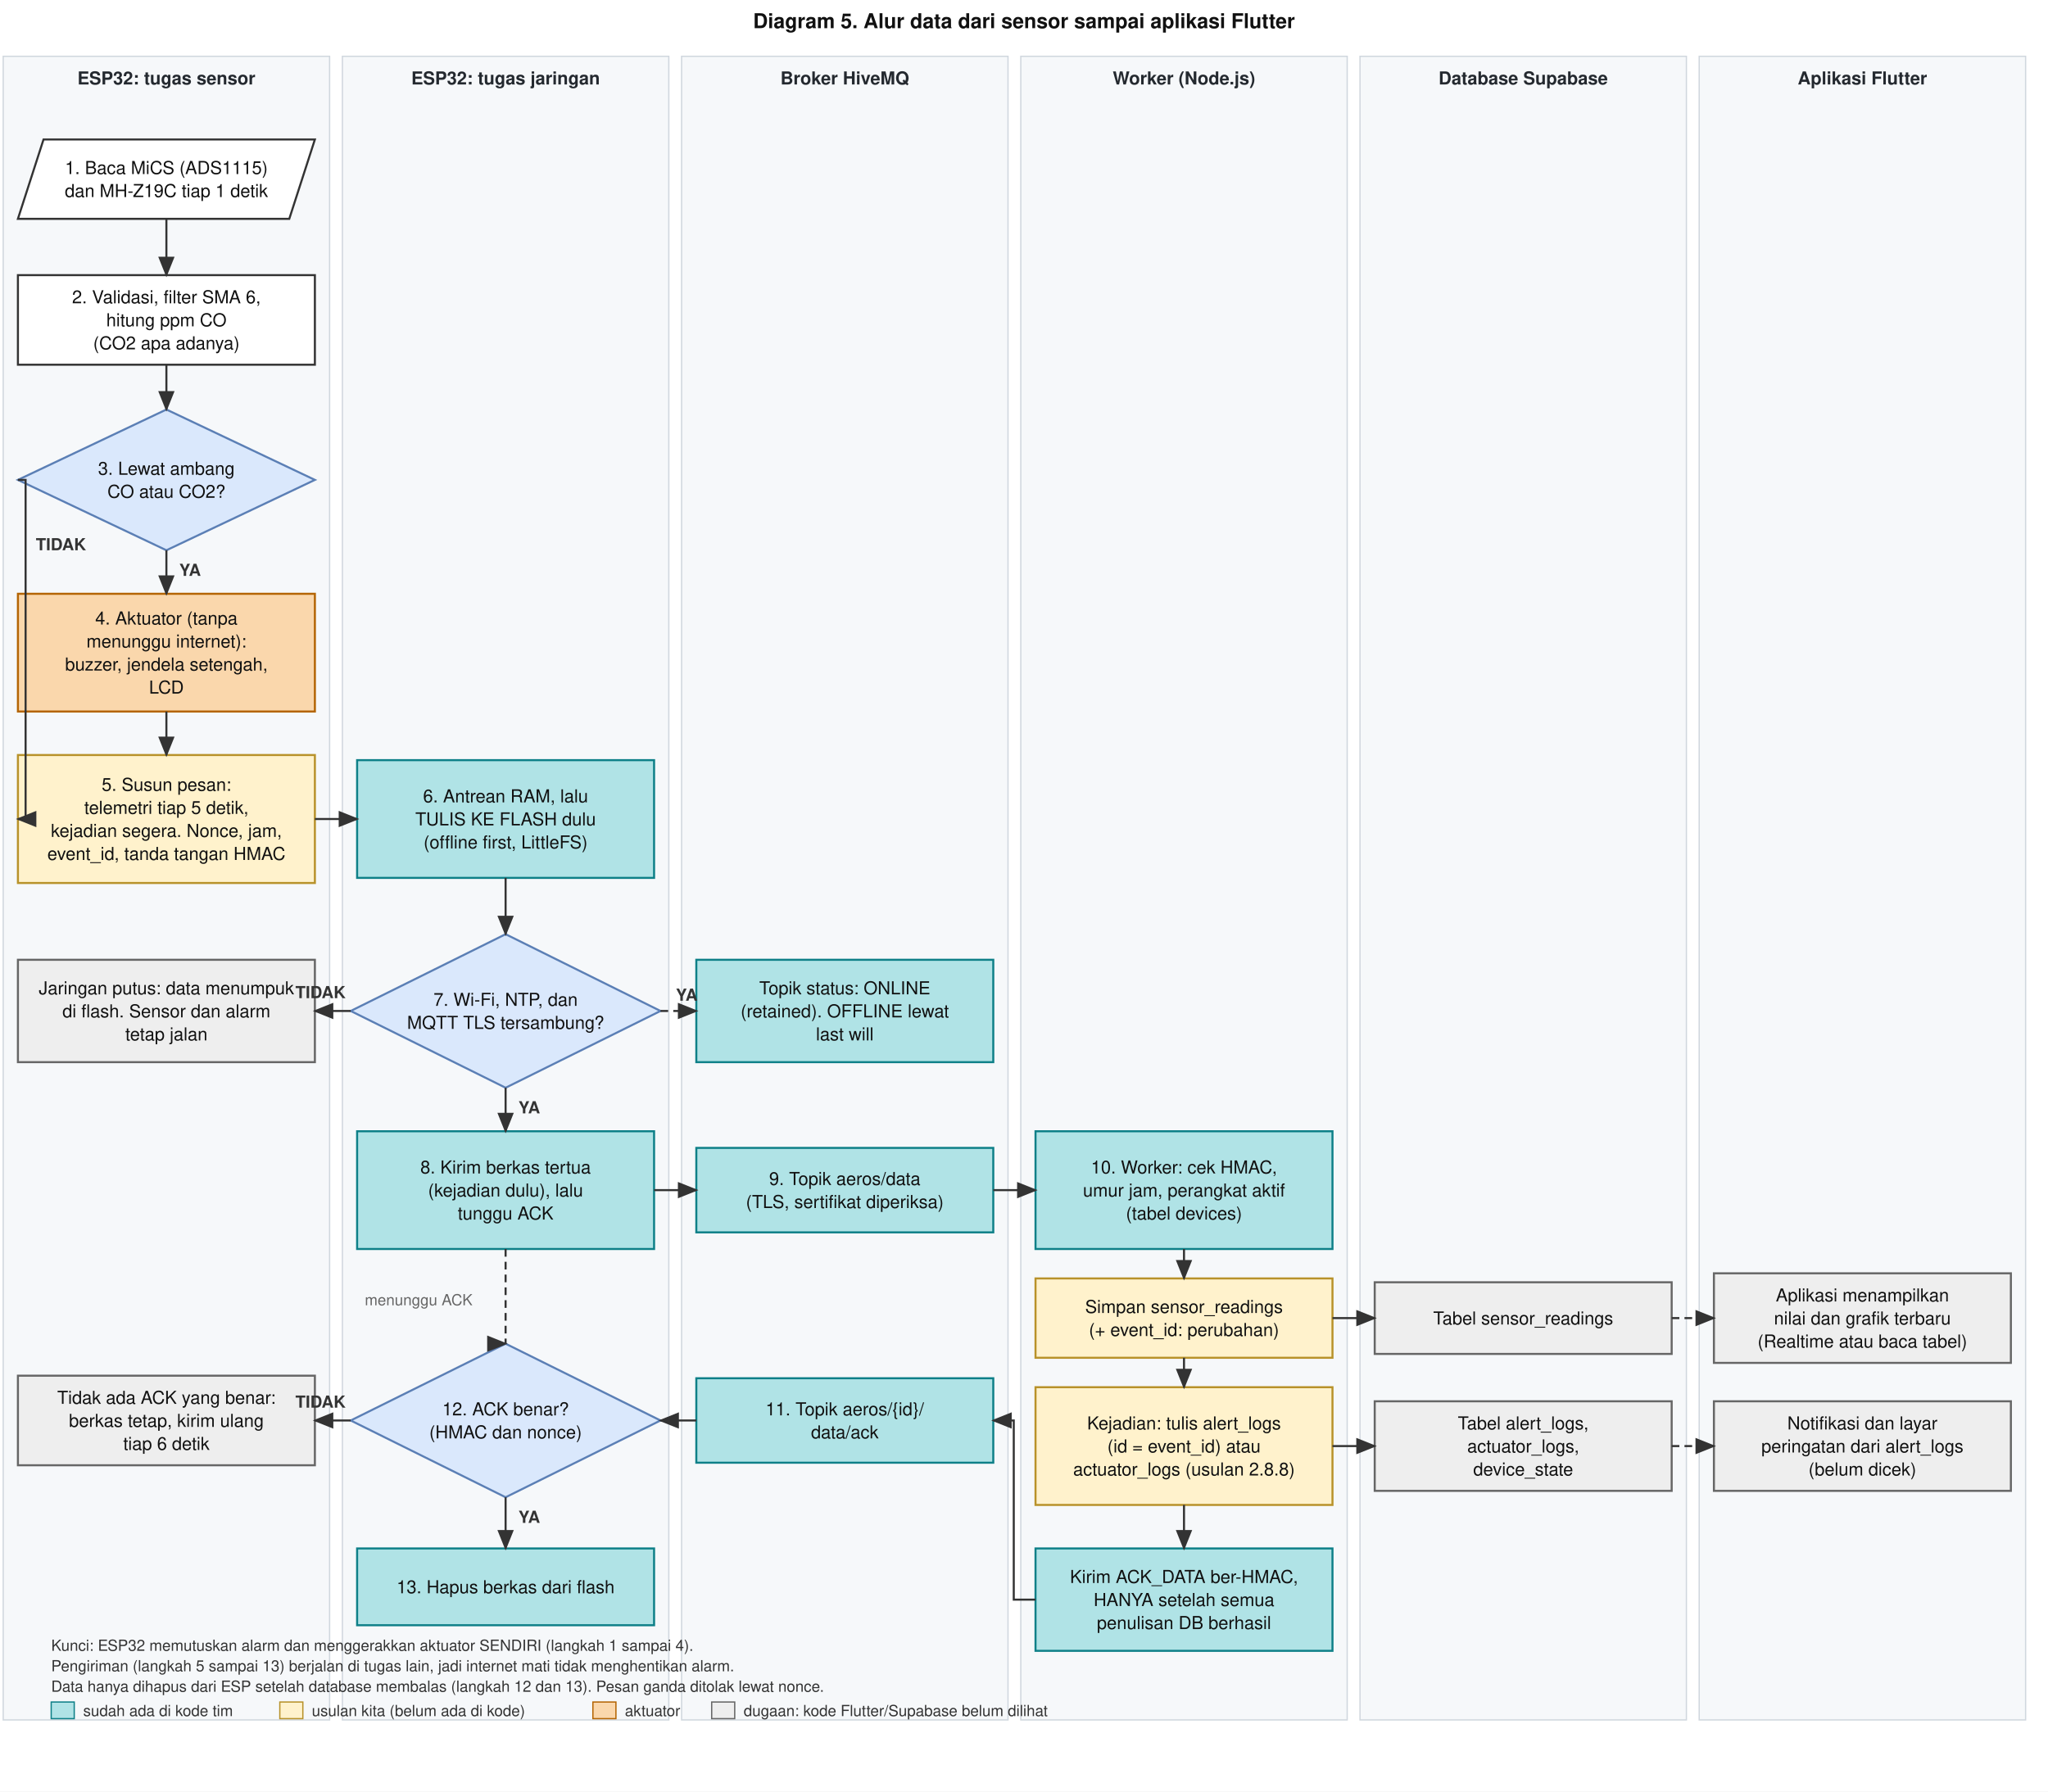
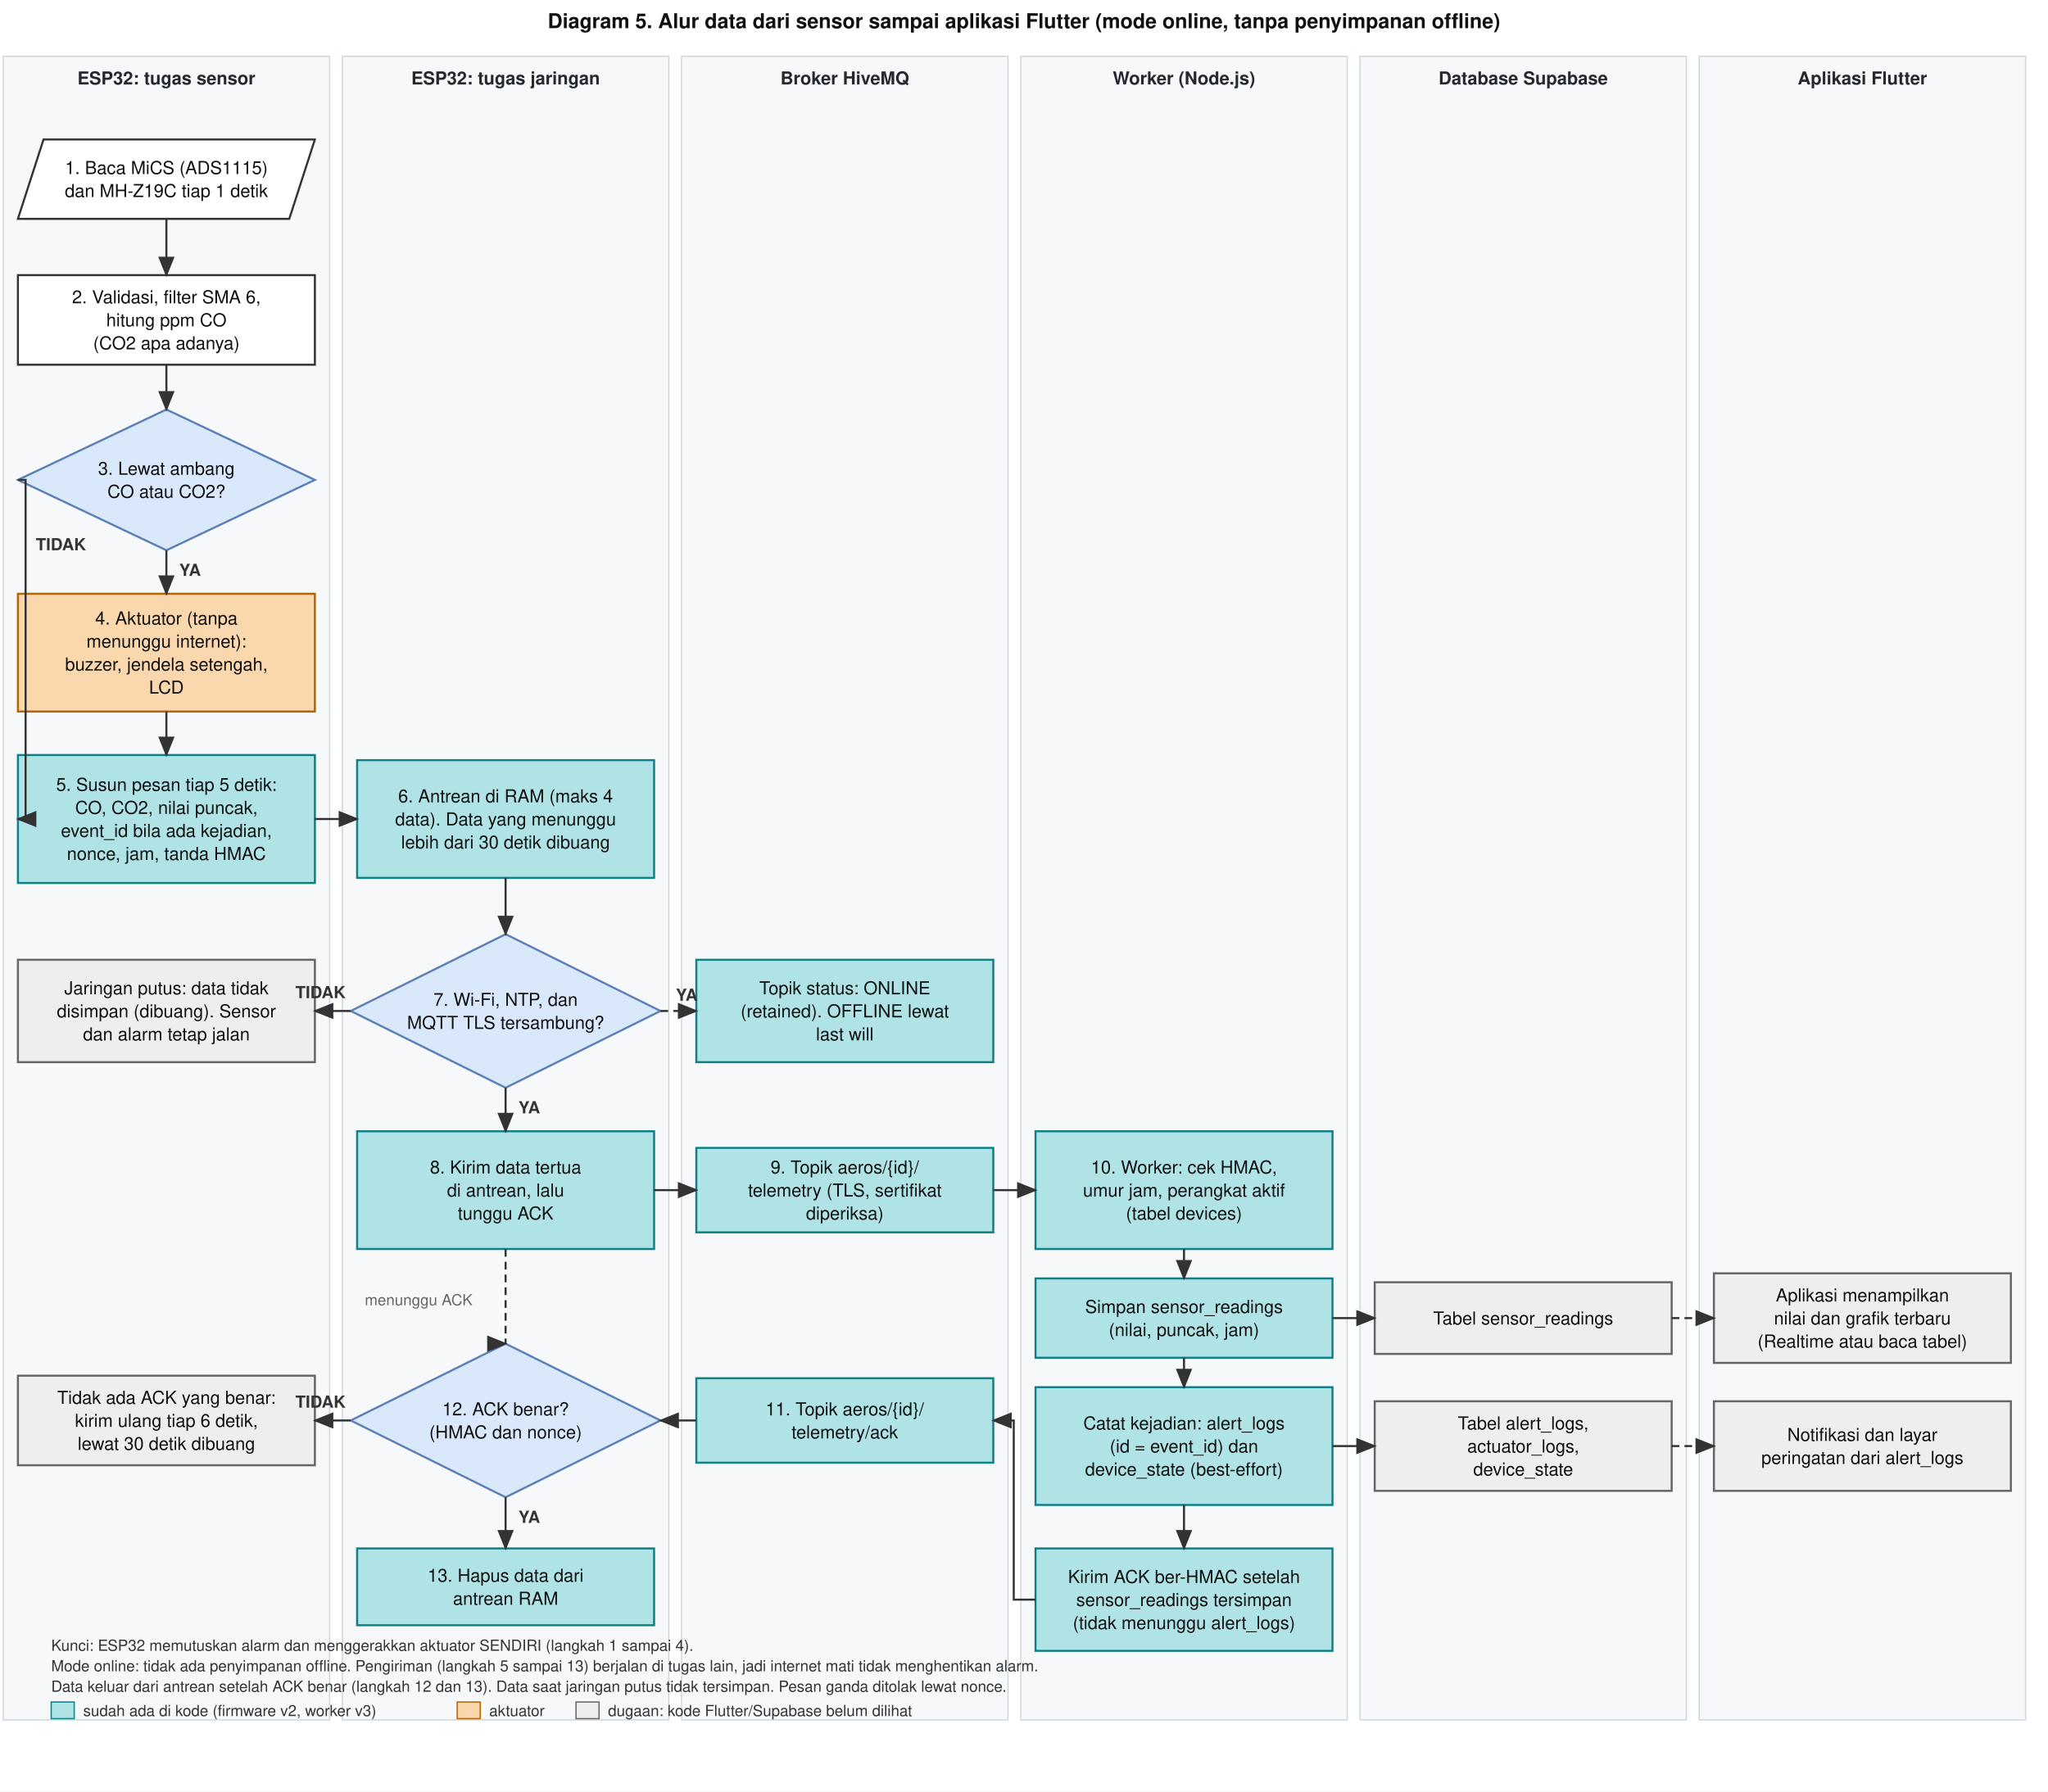
<svg xmlns="http://www.w3.org/2000/svg" width="1600" height="1400" viewBox="0 0 1600 1400">
  <defs>
    <marker id="panah" markerWidth="10" markerHeight="8" refX="9" refY="4" orient="auto">
      <polygon points="0,0 10,4 0,8" fill="#333" />
    </marker>
  </defs>
  <rect width="100%" height="100%" fill="#ffffff" />
-   <text x="800.0" y="22" text-anchor="middle" font-family="Helvetica, Arial, sans-serif" font-size="16" font-weight="bold" fill="#111">Diagram 5. Alur data dari sensor sampai aplikasi Flutter</text>
+   <text x="800.0" y="22" text-anchor="middle" font-family="Helvetica, Arial, sans-serif" font-size="16" font-weight="bold" fill="#111">Diagram 5. Alur data dari sensor sampai aplikasi Flutter (mode online, tanpa penyimpanan offline)</text>
  <rect x="2.5" y="44" width="255" height="1300" fill="#f6f8fa" stroke="#d0d7de" stroke-width="1" />
  <text x="130" y="66" text-anchor="middle" font-family="Helvetica, Arial, sans-serif" font-size="14" font-weight="bold" fill="#24292f">ESP32: tugas sensor</text>
  <rect x="267.5" y="44" width="255" height="1300" fill="#f6f8fa" stroke="#d0d7de" stroke-width="1" />
  <text x="395" y="66" text-anchor="middle" font-family="Helvetica, Arial, sans-serif" font-size="14" font-weight="bold" fill="#24292f">ESP32: tugas jaringan</text>
  <rect x="532.5" y="44" width="255" height="1300" fill="#f6f8fa" stroke="#d0d7de" stroke-width="1" />
  <text x="660" y="66" text-anchor="middle" font-family="Helvetica, Arial, sans-serif" font-size="14" font-weight="bold" fill="#24292f">Broker HiveMQ</text>
  <rect x="797.5" y="44" width="255" height="1300" fill="#f6f8fa" stroke="#d0d7de" stroke-width="1" />
  <text x="925" y="66" text-anchor="middle" font-family="Helvetica, Arial, sans-serif" font-size="14" font-weight="bold" fill="#24292f">Worker (Node.js)</text>
  <rect x="1062.5" y="44" width="255" height="1300" fill="#f6f8fa" stroke="#d0d7de" stroke-width="1" />
  <text x="1190" y="66" text-anchor="middle" font-family="Helvetica, Arial, sans-serif" font-size="14" font-weight="bold" fill="#24292f">Database Supabase</text>
  <rect x="1327.5" y="44" width="255" height="1300" fill="#f6f8fa" stroke="#d0d7de" stroke-width="1" />
  <text x="1455" y="66" text-anchor="middle" font-family="Helvetica, Arial, sans-serif" font-size="14" font-weight="bold" fill="#24292f">Aplikasi Flutter</text>
  <polygon points="34.0,109.0 246.0,109.0 226.0,171.0 14.0,171.0" fill="#ffffff" stroke="#333333" stroke-width="1.6" />
  <text x="130.0" y="136.0" text-anchor="middle" font-family="Helvetica, Arial, sans-serif" font-size="14" fill="#111">1. Baca MiCS (ADS1115)</text>
  <text x="130.0" y="154.0" text-anchor="middle" font-family="Helvetica, Arial, sans-serif" font-size="14" fill="#111">dan MH-Z19C tiap 1 detik</text>
  <rect x="14.0" y="215.0" width="232" height="70" fill="#ffffff" stroke="#333333" stroke-width="1.6" />
  <text x="130.0" y="237.0" text-anchor="middle" font-family="Helvetica, Arial, sans-serif" font-size="14" fill="#111">2. Validasi, filter SMA 6,</text>
  <text x="130.0" y="255.0" text-anchor="middle" font-family="Helvetica, Arial, sans-serif" font-size="14" fill="#111">hitung ppm CO</text>
  <text x="130.0" y="273.0" text-anchor="middle" font-family="Helvetica, Arial, sans-serif" font-size="14" fill="#111">(CO2 apa adanya)</text>
  <polygon points="130,320.0 246.0,375 130,430.0 14.0,375" fill="#dae8fc" stroke="#5b7fb5" stroke-width="1.6" />
  <text x="130.0" y="371.0" text-anchor="middle" font-family="Helvetica, Arial, sans-serif" font-size="14" fill="#111">3. Lewat ambang</text>
  <text x="130.0" y="389.0" text-anchor="middle" font-family="Helvetica, Arial, sans-serif" font-size="14" fill="#111">CO atau CO2?</text>
  <rect x="14.0" y="464.0" width="232" height="92" fill="#fad7ac" stroke="#b46504" stroke-width="1.6" />
  <text x="130.0" y="488.0" text-anchor="middle" font-family="Helvetica, Arial, sans-serif" font-size="14" fill="#111">4. Aktuator (tanpa</text>
  <text x="130.0" y="506.0" text-anchor="middle" font-family="Helvetica, Arial, sans-serif" font-size="14" fill="#111">menunggu internet):</text>
  <text x="130.0" y="524.0" text-anchor="middle" font-family="Helvetica, Arial, sans-serif" font-size="14" fill="#111">buzzer, jendela setengah,</text>
  <text x="130.0" y="542.0" text-anchor="middle" font-family="Helvetica, Arial, sans-serif" font-size="14" fill="#111">LCD</text>
-   <rect x="14.0" y="590.0" width="232" height="100" fill="#fff2cc" stroke="#b8922a" stroke-width="1.6" />
-   <text x="130.0" y="618.0" text-anchor="middle" font-family="Helvetica, Arial, sans-serif" font-size="14" fill="#111">5. Susun pesan:</text>
-   <text x="130.0" y="636.0" text-anchor="middle" font-family="Helvetica, Arial, sans-serif" font-size="14" fill="#111">telemetri tiap 5 detik,</text>
-   <text x="130.0" y="654.0" text-anchor="middle" font-family="Helvetica, Arial, sans-serif" font-size="14" fill="#111">kejadian segera. Nonce, jam,</text>
-   <text x="130.0" y="672.0" text-anchor="middle" font-family="Helvetica, Arial, sans-serif" font-size="14" fill="#111">event_id, tanda tangan HMAC</text>
+   <rect x="14.0" y="590.0" width="232" height="100" fill="#b0e3e6" stroke="#0e8088" stroke-width="1.6" />
+   <text x="130.0" y="618.0" text-anchor="middle" font-family="Helvetica, Arial, sans-serif" font-size="14" fill="#111">5. Susun pesan tiap 5 detik:</text>
+   <text x="130.0" y="636.0" text-anchor="middle" font-family="Helvetica, Arial, sans-serif" font-size="14" fill="#111">CO, CO2, nilai puncak,</text>
+   <text x="130.0" y="654.0" text-anchor="middle" font-family="Helvetica, Arial, sans-serif" font-size="14" fill="#111">event_id bila ada kejadian,</text>
+   <text x="130.0" y="672.0" text-anchor="middle" font-family="Helvetica, Arial, sans-serif" font-size="14" fill="#111">nonce, jam, tanda HMAC</text>
  <rect x="14.0" y="750.0" width="232" height="80" fill="#eeeeee" stroke="#666666" stroke-width="1.6" />
-   <text x="130.0" y="777.0" text-anchor="middle" font-family="Helvetica, Arial, sans-serif" font-size="14" fill="#111">Jaringan putus: data menumpuk</text>
-   <text x="130.0" y="795.0" text-anchor="middle" font-family="Helvetica, Arial, sans-serif" font-size="14" fill="#111">di flash. Sensor dan alarm</text>
-   <text x="130.0" y="813.0" text-anchor="middle" font-family="Helvetica, Arial, sans-serif" font-size="14" fill="#111">tetap jalan</text>
+   <text x="130.0" y="777.0" text-anchor="middle" font-family="Helvetica, Arial, sans-serif" font-size="14" fill="#111">Jaringan putus: data tidak</text>
+   <text x="130.0" y="795.0" text-anchor="middle" font-family="Helvetica, Arial, sans-serif" font-size="14" fill="#111">disimpan (dibuang). Sensor</text>
+   <text x="130.0" y="813.0" text-anchor="middle" font-family="Helvetica, Arial, sans-serif" font-size="14" fill="#111">dan alarm tetap jalan</text>
  <rect x="14.0" y="1075.0" width="232" height="70" fill="#eeeeee" stroke="#666666" stroke-width="1.6" />
  <text x="130.0" y="1097.0" text-anchor="middle" font-family="Helvetica, Arial, sans-serif" font-size="14" fill="#111">Tidak ada ACK yang benar:</text>
-   <text x="130.0" y="1115.0" text-anchor="middle" font-family="Helvetica, Arial, sans-serif" font-size="14" fill="#111">berkas tetap, kirim ulang</text>
-   <text x="130.0" y="1133.0" text-anchor="middle" font-family="Helvetica, Arial, sans-serif" font-size="14" fill="#111">tiap 6 detik</text>
+   <text x="130.0" y="1115.0" text-anchor="middle" font-family="Helvetica, Arial, sans-serif" font-size="14" fill="#111">kirim ulang tiap 6 detik,</text>
+   <text x="130.0" y="1133.0" text-anchor="middle" font-family="Helvetica, Arial, sans-serif" font-size="14" fill="#111">lewat 30 detik dibuang</text>
  <rect x="279.0" y="594.0" width="232" height="92" fill="#b0e3e6" stroke="#0e8088" stroke-width="1.6" />
-   <text x="395.0" y="627.0" text-anchor="middle" font-family="Helvetica, Arial, sans-serif" font-size="14" fill="#111">6. Antrean RAM, lalu</text>
-   <text x="395.0" y="645.0" text-anchor="middle" font-family="Helvetica, Arial, sans-serif" font-size="14" fill="#111">TULIS KE FLASH dulu</text>
-   <text x="395.0" y="663.0" text-anchor="middle" font-family="Helvetica, Arial, sans-serif" font-size="14" fill="#111">(offline first, LittleFS)</text>
+   <text x="395.0" y="627.0" text-anchor="middle" font-family="Helvetica, Arial, sans-serif" font-size="14" fill="#111">6. Antrean di RAM (maks 4</text>
+   <text x="395.0" y="645.0" text-anchor="middle" font-family="Helvetica, Arial, sans-serif" font-size="14" fill="#111">data). Data yang menunggu</text>
+   <text x="395.0" y="663.0" text-anchor="middle" font-family="Helvetica, Arial, sans-serif" font-size="14" fill="#111">lebih dari 30 detik dibuang</text>
  <polygon points="395,730.0 516.0,790 395,850.0 274.0,790" fill="#dae8fc" stroke="#5b7fb5" stroke-width="1.6" />
  <text x="395.0" y="786.0" text-anchor="middle" font-family="Helvetica, Arial, sans-serif" font-size="14" fill="#111">7. Wi-Fi, NTP, dan</text>
  <text x="395.0" y="804.0" text-anchor="middle" font-family="Helvetica, Arial, sans-serif" font-size="14" fill="#111">MQTT TLS tersambung?</text>
  <rect x="279.0" y="884.0" width="232" height="92" fill="#b0e3e6" stroke="#0e8088" stroke-width="1.6" />
-   <text x="395.0" y="917.0" text-anchor="middle" font-family="Helvetica, Arial, sans-serif" font-size="14" fill="#111">8. Kirim berkas tertua</text>
-   <text x="395.0" y="935.0" text-anchor="middle" font-family="Helvetica, Arial, sans-serif" font-size="14" fill="#111">(kejadian dulu), lalu</text>
+   <text x="395.0" y="917.0" text-anchor="middle" font-family="Helvetica, Arial, sans-serif" font-size="14" fill="#111">8. Kirim data tertua</text>
+   <text x="395.0" y="935.0" text-anchor="middle" font-family="Helvetica, Arial, sans-serif" font-size="14" fill="#111">di antrean, lalu</text>
  <text x="395.0" y="953.0" text-anchor="middle" font-family="Helvetica, Arial, sans-serif" font-size="14" fill="#111">tunggu ACK</text>
  <polygon points="395,1050.0 516.0,1110 395,1170.0 274.0,1110" fill="#dae8fc" stroke="#5b7fb5" stroke-width="1.6" />
  <text x="395.0" y="1106.0" text-anchor="middle" font-family="Helvetica, Arial, sans-serif" font-size="14" fill="#111">12. ACK benar?</text>
  <text x="395.0" y="1124.0" text-anchor="middle" font-family="Helvetica, Arial, sans-serif" font-size="14" fill="#111">(HMAC dan nonce)</text>
  <rect x="279.0" y="1210.0" width="232" height="60" fill="#b0e3e6" stroke="#0e8088" stroke-width="1.6" />
-   <text x="395.0" y="1245.0" text-anchor="middle" font-family="Helvetica, Arial, sans-serif" font-size="14" fill="#111">13. Hapus berkas dari flash</text>
+   <text x="395.0" y="1236.0" text-anchor="middle" font-family="Helvetica, Arial, sans-serif" font-size="14" fill="#111">13. Hapus data dari</text>
+   <text x="395.0" y="1254.0" text-anchor="middle" font-family="Helvetica, Arial, sans-serif" font-size="14" fill="#111">antrean RAM</text>
  <rect x="544.0" y="750.0" width="232" height="80" fill="#b0e3e6" stroke="#0e8088" stroke-width="1.6" />
  <text x="660.0" y="777.0" text-anchor="middle" font-family="Helvetica, Arial, sans-serif" font-size="14" fill="#111">Topik status: ONLINE</text>
  <text x="660.0" y="795.0" text-anchor="middle" font-family="Helvetica, Arial, sans-serif" font-size="14" fill="#111">(retained). OFFLINE lewat</text>
  <text x="660.0" y="813.0" text-anchor="middle" font-family="Helvetica, Arial, sans-serif" font-size="14" fill="#111">last will</text>
  <rect x="544.0" y="897.0" width="232" height="66" fill="#b0e3e6" stroke="#0e8088" stroke-width="1.6" />
-   <text x="660.0" y="926.0" text-anchor="middle" font-family="Helvetica, Arial, sans-serif" font-size="14" fill="#111">9. Topik aeros/data</text>
-   <text x="660.0" y="944.0" text-anchor="middle" font-family="Helvetica, Arial, sans-serif" font-size="14" fill="#111">(TLS, sertifikat diperiksa)</text>
+   <text x="660.0" y="917.0" text-anchor="middle" font-family="Helvetica, Arial, sans-serif" font-size="14" fill="#111">9. Topik aeros/{id}/</text>
+   <text x="660.0" y="935.0" text-anchor="middle" font-family="Helvetica, Arial, sans-serif" font-size="14" fill="#111">telemetry (TLS, sertifikat</text>
+   <text x="660.0" y="953.0" text-anchor="middle" font-family="Helvetica, Arial, sans-serif" font-size="14" fill="#111">diperiksa)</text>
  <rect x="544.0" y="1077.0" width="232" height="66" fill="#b0e3e6" stroke="#0e8088" stroke-width="1.6" />
  <text x="660.0" y="1106.0" text-anchor="middle" font-family="Helvetica, Arial, sans-serif" font-size="14" fill="#111">11. Topik aeros/{id}/</text>
-   <text x="660.0" y="1124.0" text-anchor="middle" font-family="Helvetica, Arial, sans-serif" font-size="14" fill="#111">data/ack</text>
+   <text x="660.0" y="1124.0" text-anchor="middle" font-family="Helvetica, Arial, sans-serif" font-size="14" fill="#111">telemetry/ack</text>
  <rect x="809.0" y="884.0" width="232" height="92" fill="#b0e3e6" stroke="#0e8088" stroke-width="1.6" />
  <text x="925.0" y="917.0" text-anchor="middle" font-family="Helvetica, Arial, sans-serif" font-size="14" fill="#111">10. Worker: cek HMAC,</text>
  <text x="925.0" y="935.0" text-anchor="middle" font-family="Helvetica, Arial, sans-serif" font-size="14" fill="#111">umur jam, perangkat aktif</text>
  <text x="925.0" y="953.0" text-anchor="middle" font-family="Helvetica, Arial, sans-serif" font-size="14" fill="#111">(tabel devices)</text>
-   <rect x="809.0" y="999.0" width="232" height="62" fill="#fff2cc" stroke="#b8922a" stroke-width="1.6" />
+   <rect x="809.0" y="999.0" width="232" height="62" fill="#b0e3e6" stroke="#0e8088" stroke-width="1.6" />
  <text x="925.0" y="1026.0" text-anchor="middle" font-family="Helvetica, Arial, sans-serif" font-size="14" fill="#111">Simpan sensor_readings</text>
-   <text x="925.0" y="1044.0" text-anchor="middle" font-family="Helvetica, Arial, sans-serif" font-size="14" fill="#111">(+ event_id: perubahan)</text>
-   <rect x="809.0" y="1084.0" width="232" height="92" fill="#fff2cc" stroke="#b8922a" stroke-width="1.6" />
-   <text x="925.0" y="1117.0" text-anchor="middle" font-family="Helvetica, Arial, sans-serif" font-size="14" fill="#111">Kejadian: tulis alert_logs</text>
-   <text x="925.0" y="1135.0" text-anchor="middle" font-family="Helvetica, Arial, sans-serif" font-size="14" fill="#111">(id = event_id) atau</text>
-   <text x="925.0" y="1153.0" text-anchor="middle" font-family="Helvetica, Arial, sans-serif" font-size="14" fill="#111">actuator_logs (usulan 2.8.8)</text>
+   <text x="925.0" y="1044.0" text-anchor="middle" font-family="Helvetica, Arial, sans-serif" font-size="14" fill="#111">(nilai, puncak, jam)</text>
+   <rect x="809.0" y="1084.0" width="232" height="92" fill="#b0e3e6" stroke="#0e8088" stroke-width="1.6" />
+   <text x="925.0" y="1117.0" text-anchor="middle" font-family="Helvetica, Arial, sans-serif" font-size="14" fill="#111">Catat kejadian: alert_logs</text>
+   <text x="925.0" y="1135.0" text-anchor="middle" font-family="Helvetica, Arial, sans-serif" font-size="14" fill="#111">(id = event_id) dan</text>
+   <text x="925.0" y="1153.0" text-anchor="middle" font-family="Helvetica, Arial, sans-serif" font-size="14" fill="#111">device_state (best-effort)</text>
  <rect x="809.0" y="1210.0" width="232" height="80" fill="#b0e3e6" stroke="#0e8088" stroke-width="1.6" />
-   <text x="925.0" y="1237.0" text-anchor="middle" font-family="Helvetica, Arial, sans-serif" font-size="14" fill="#111">Kirim ACK_DATA ber-HMAC,</text>
-   <text x="925.0" y="1255.0" text-anchor="middle" font-family="Helvetica, Arial, sans-serif" font-size="14" fill="#111">HANYA setelah semua</text>
-   <text x="925.0" y="1273.0" text-anchor="middle" font-family="Helvetica, Arial, sans-serif" font-size="14" fill="#111">penulisan DB berhasil</text>
+   <text x="925.0" y="1237.0" text-anchor="middle" font-family="Helvetica, Arial, sans-serif" font-size="14" fill="#111">Kirim ACK ber-HMAC setelah</text>
+   <text x="925.0" y="1255.0" text-anchor="middle" font-family="Helvetica, Arial, sans-serif" font-size="14" fill="#111">sensor_readings tersimpan</text>
+   <text x="925.0" y="1273.0" text-anchor="middle" font-family="Helvetica, Arial, sans-serif" font-size="14" fill="#111">(tidak menunggu alert_logs)</text>
  <rect x="1074.0" y="1002.0" width="232" height="56" fill="#eeeeee" stroke="#666666" stroke-width="1.6" />
  <text x="1190.0" y="1035.0" text-anchor="middle" font-family="Helvetica, Arial, sans-serif" font-size="14" fill="#111">Tabel sensor_readings</text>
  <rect x="1074.0" y="1095.0" width="232" height="70" fill="#eeeeee" stroke="#666666" stroke-width="1.6" />
  <text x="1190.0" y="1117.0" text-anchor="middle" font-family="Helvetica, Arial, sans-serif" font-size="14" fill="#111">Tabel alert_logs,</text>
  <text x="1190.0" y="1135.0" text-anchor="middle" font-family="Helvetica, Arial, sans-serif" font-size="14" fill="#111">actuator_logs,</text>
  <text x="1190.0" y="1153.0" text-anchor="middle" font-family="Helvetica, Arial, sans-serif" font-size="14" fill="#111">device_state</text>
  <rect x="1339.0" y="995.0" width="232" height="70" fill="#eeeeee" stroke="#666666" stroke-width="1.6" />
  <text x="1455.0" y="1017.0" text-anchor="middle" font-family="Helvetica, Arial, sans-serif" font-size="14" fill="#111">Aplikasi menampilkan</text>
  <text x="1455.0" y="1035.0" text-anchor="middle" font-family="Helvetica, Arial, sans-serif" font-size="14" fill="#111">nilai dan grafik terbaru</text>
  <text x="1455.0" y="1053.0" text-anchor="middle" font-family="Helvetica, Arial, sans-serif" font-size="14" fill="#111">(Realtime atau baca tabel)</text>
  <rect x="1339.0" y="1095.0" width="232" height="70" fill="#eeeeee" stroke="#666666" stroke-width="1.6" />
-   <text x="1455.0" y="1117.0" text-anchor="middle" font-family="Helvetica, Arial, sans-serif" font-size="14" fill="#111">Notifikasi dan layar</text>
-   <text x="1455.0" y="1135.0" text-anchor="middle" font-family="Helvetica, Arial, sans-serif" font-size="14" fill="#111">peringatan dari alert_logs</text>
-   <text x="1455.0" y="1153.0" text-anchor="middle" font-family="Helvetica, Arial, sans-serif" font-size="14" fill="#111">(belum dicek)</text>
+   <text x="1455.0" y="1126.0" text-anchor="middle" font-family="Helvetica, Arial, sans-serif" font-size="14" fill="#111">Notifikasi dan layar</text>
+   <text x="1455.0" y="1144.0" text-anchor="middle" font-family="Helvetica, Arial, sans-serif" font-size="14" fill="#111">peringatan dari alert_logs</text>
  <path d="M 130.0,171.0 L 130.0,215.0" fill="none" stroke="#333" stroke-width="1.6" marker-end="url(#panah)" />
  <path d="M 130.0,285.0 L 130.0,320.0" fill="none" stroke="#333" stroke-width="1.6" marker-end="url(#panah)" />
  <path d="M 130.0,430.0 L 130.0,464.0" fill="none" stroke="#333" stroke-width="1.6" marker-end="url(#panah)" />
  <text x="140.0" y="450.0" text-anchor="start" font-family="Helvetica, Arial, sans-serif" font-size="13" font-weight="bold" fill="#333">YA</text>
  <path d="M 130.0,556.0 L 130.0,590.0" fill="none" stroke="#333" stroke-width="1.6" marker-end="url(#panah)" />
  <path d="M 14.0,375.0 L 20.0,375.0 L 20.0,640.0 L 14.0,640.0" fill="none" stroke="#333" stroke-width="1.6" marker-end="url(#panah)" />
  <text x="28.0" y="430.0" text-anchor="start" font-family="Helvetica, Arial, sans-serif" font-size="13" font-weight="bold" fill="#333">TIDAK</text>
  <path d="M 246.0,640.0 L 279.0,640.0" fill="none" stroke="#333" stroke-width="1.6" marker-end="url(#panah)" />
  <path d="M 395.0,686.0 L 395.0,730.0" fill="none" stroke="#333" stroke-width="1.6" marker-end="url(#panah)" />
  <path d="M 274.0,790.0 L 246.0,790.0" fill="none" stroke="#333" stroke-width="1.6" marker-end="url(#panah)" />
  <text x="270.0" y="780.0" text-anchor="end" font-family="Helvetica, Arial, sans-serif" font-size="13" font-weight="bold" fill="#333">TIDAK</text>
  <path d="M 395.0,850.0 L 395.0,884.0" fill="none" stroke="#333" stroke-width="1.6" marker-end="url(#panah)" />
  <text x="405.0" y="870.0" text-anchor="start" font-family="Helvetica, Arial, sans-serif" font-size="13" font-weight="bold" fill="#333">YA</text>
  <path d="M 516.0,790.0 L 544.0,790.0" fill="none" stroke="#333" stroke-width="1.6" stroke-dasharray="6,4" marker-end="url(#panah)" />
  <text x="528.0" y="782.0" text-anchor="start" font-family="Helvetica, Arial, sans-serif" font-size="13" font-weight="bold" fill="#333">YA</text>
  <path d="M 511.0,930.0 L 544.0,930.0" fill="none" stroke="#333" stroke-width="1.6" marker-end="url(#panah)" />
  <path d="M 776.0,930.0 L 809.0,930.0" fill="none" stroke="#333" stroke-width="1.6" marker-end="url(#panah)" />
  <path d="M 925.0,976.0 L 925.0,999.0" fill="none" stroke="#333" stroke-width="1.6" marker-end="url(#panah)" />
  <path d="M 925.0,1061.0 L 925.0,1084.0" fill="none" stroke="#333" stroke-width="1.6" marker-end="url(#panah)" />
  <path d="M 925.0,1176.0 L 925.0,1210.0" fill="none" stroke="#333" stroke-width="1.6" marker-end="url(#panah)" />
  <path d="M 1041.0,1030.0 L 1074.0,1030.0" fill="none" stroke="#333" stroke-width="1.6" marker-end="url(#panah)" />
  <path d="M 1041.0,1130.0 L 1074.0,1130.0" fill="none" stroke="#333" stroke-width="1.6" marker-end="url(#panah)" />
  <path d="M 1306.0,1030.0 L 1339.0,1030.0" fill="none" stroke="#333" stroke-width="1.6" stroke-dasharray="6,4" marker-end="url(#panah)" />
  <path d="M 1306.0,1130.0 L 1339.0,1130.0" fill="none" stroke="#333" stroke-width="1.6" stroke-dasharray="6,4" marker-end="url(#panah)" />
  <path d="M 809.0,1250.0 L 792.0,1250.0 L 792.0,1110.0 L 776.0,1110.0" fill="none" stroke="#333" stroke-width="1.6" marker-end="url(#panah)" />
  <path d="M 544.0,1110.0 L 516.0,1110.0" fill="none" stroke="#333" stroke-width="1.6" marker-end="url(#panah)" />
  <path d="M 395.0,1170.0 L 395.0,1210.0" fill="none" stroke="#333" stroke-width="1.6" marker-end="url(#panah)" />
  <text x="405.0" y="1190.0" text-anchor="start" font-family="Helvetica, Arial, sans-serif" font-size="13" font-weight="bold" fill="#333">YA</text>
  <path d="M 274.0,1110.0 L 246.0,1110.0" fill="none" stroke="#333" stroke-width="1.6" marker-end="url(#panah)" />
  <text x="270.0" y="1100.0" text-anchor="end" font-family="Helvetica, Arial, sans-serif" font-size="13" font-weight="bold" fill="#333">TIDAK</text>
  <path d="M 395.0,976.0 L 395.0,990.0 L 395.0,1050.0" fill="none" stroke="#333" stroke-width="1.6" stroke-dasharray="6,4" />
  <path d="M 395.0,1050.0 L 395.0,1050.0" fill="none" stroke="#333" stroke-width="1.6" stroke-dasharray="6,4" marker-end="url(#panah)" />
  <text x="285" y="1020" font-family="Helvetica, Arial, sans-serif" font-size="12" fill="#666">menunggu ACK</text>
  <text x="40" y="1290" font-family="Helvetica, Arial, sans-serif" font-size="12" fill="#333">Kunci: ESP32 memutuskan alarm dan menggerakkan aktuator SENDIRI (langkah 1 sampai 4).</text>
-   <text x="40" y="1306" font-family="Helvetica, Arial, sans-serif" font-size="12" fill="#333">Pengiriman (langkah 5 sampai 13) berjalan di tugas lain, jadi internet mati tidak menghentikan alarm.</text>
-   <text x="40" y="1322" font-family="Helvetica, Arial, sans-serif" font-size="12" fill="#333">Data hanya dihapus dari ESP setelah database membalas (langkah 12 dan 13). Pesan ganda ditolak lewat nonce.</text>
+   <text x="40" y="1306" font-family="Helvetica, Arial, sans-serif" font-size="12" fill="#333">Mode online: tidak ada penyimpanan offline. Pengiriman (langkah 5 sampai 13) berjalan di tugas lain, jadi internet mati tidak menghentikan alarm.</text>
+   <text x="40" y="1322" font-family="Helvetica, Arial, sans-serif" font-size="12" fill="#333">Data keluar dari antrean setelah ACK benar (langkah 12 dan 13). Data saat jaringan putus tidak tersimpan. Pesan ganda ditolak lewat nonce.</text>
  <rect x="40" y="1330" width="18" height="13" fill="#b0e3e6" stroke="#0e8088" />
-   <text x="65" y="1341" font-family="Helvetica, Arial, sans-serif" font-size="12" fill="#333">sudah ada di kode tim</text>
-   <rect x="218.6" y="1330" width="18" height="13" fill="#fff2cc" stroke="#b8922a" />
-   <text x="243.6" y="1341" font-family="Helvetica, Arial, sans-serif" font-size="12" fill="#333">usulan kita (belum ada di kode)</text>
-   <rect x="463.2" y="1330" width="18" height="13" fill="#fad7ac" stroke="#b46504" />
-   <text x="488.2" y="1341" font-family="Helvetica, Arial, sans-serif" font-size="12" fill="#333">aktuator</text>
-   <rect x="556.0" y="1330" width="18" height="13" fill="#eeeeee" stroke="#666666" />
-   <text x="581.0" y="1341" font-family="Helvetica, Arial, sans-serif" font-size="12" fill="#333">dugaan: kode Flutter/Supabase belum dilihat</text>
+   <text x="65" y="1341" font-family="Helvetica, Arial, sans-serif" font-size="12" fill="#333">sudah ada di kode (firmware v2, worker v3)</text>
+   <rect x="357.2" y="1330" width="18" height="13" fill="#fad7ac" stroke="#b46504" />
+   <text x="382.2" y="1341" font-family="Helvetica, Arial, sans-serif" font-size="12" fill="#333">aktuator</text>
+   <rect x="450.0" y="1330" width="18" height="13" fill="#eeeeee" stroke="#666666" />
+   <text x="475.0" y="1341" font-family="Helvetica, Arial, sans-serif" font-size="12" fill="#333">dugaan: kode Flutter/Supabase belum dilihat</text>
</svg>
